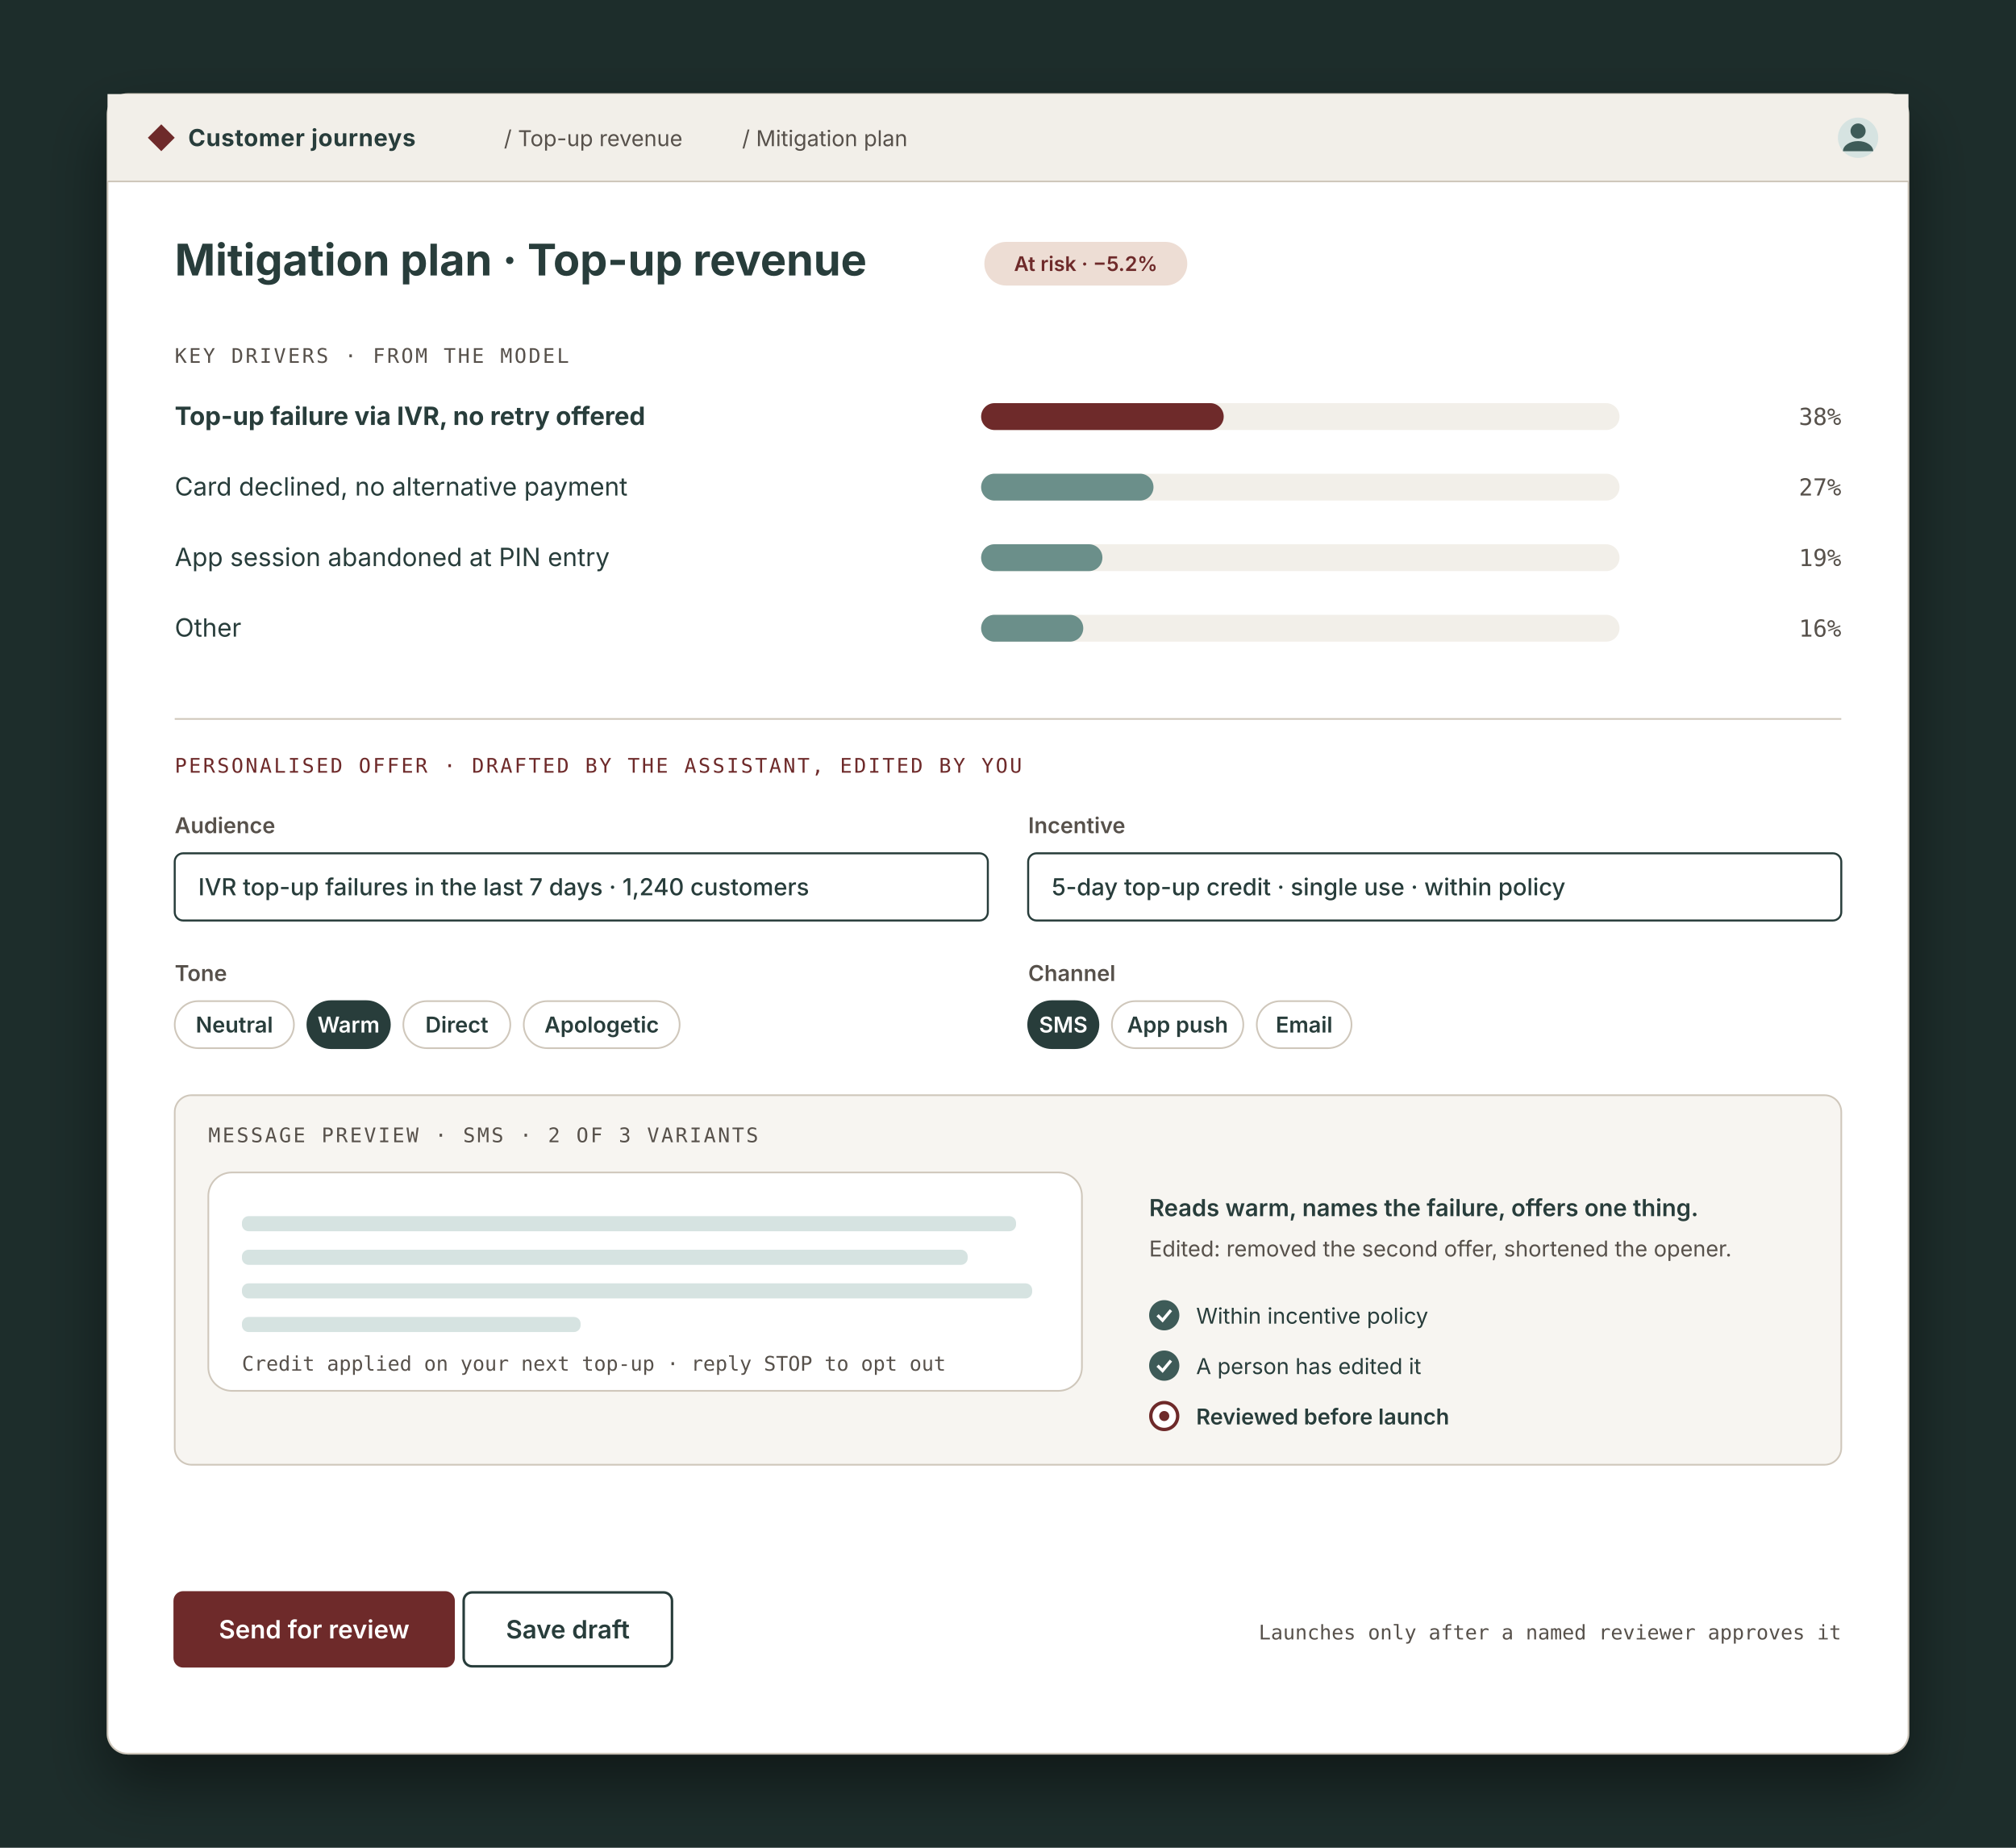
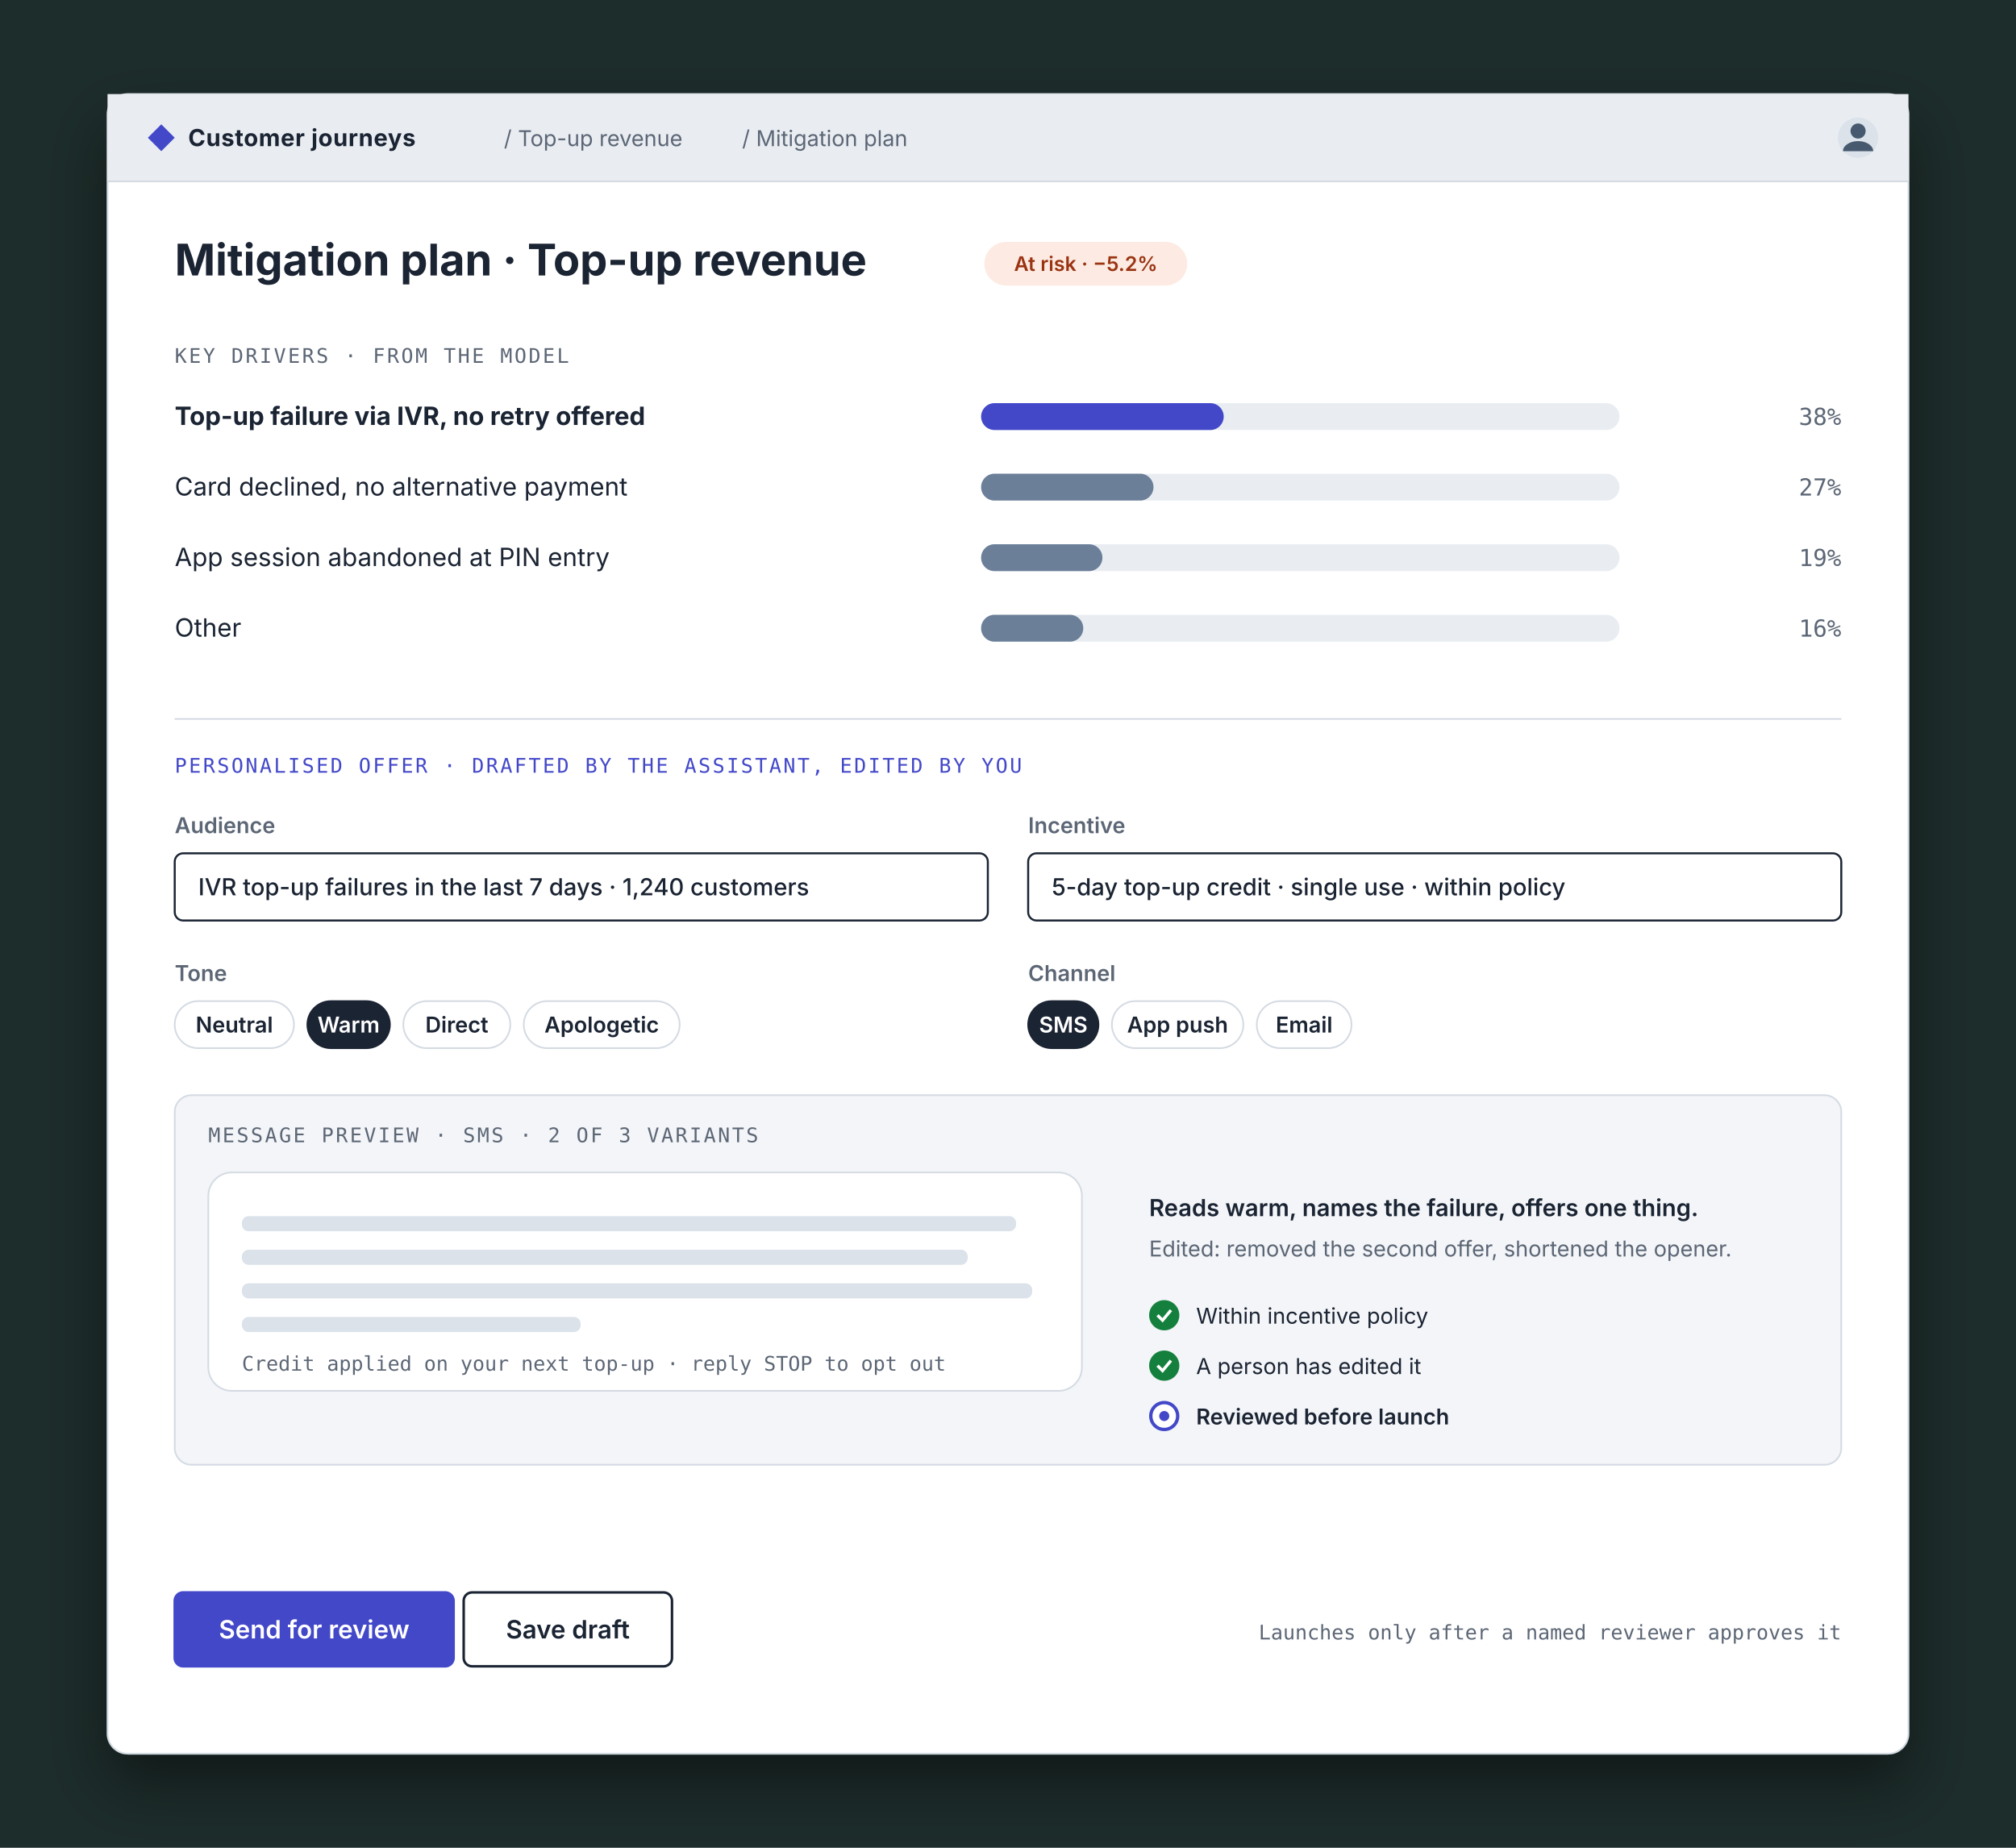
<svg xmlns="http://www.w3.org/2000/svg" viewBox="0 0 1200 1100" width="1200" height="1100" role="img" aria-labelledby="cj-plan-title cj-plan-desc">
  <defs>
    <filter id="cj-plan-shadow" x="-10%" y="-10%" width="120%" height="130%">
      <feDropShadow dx="0" dy="18" stdDeviation="18" flood-color="#000" flood-opacity="0.45" />
    </filter>
    <pattern id="cj-plan-grid" width="48" height="48" patternUnits="userSpaceOnUse">
      <path d="M48 0H0V48" fill="none" stroke="rgba(237,221,212,0.06)" stroke-width="1" />
    </pattern>
    <marker id="cj-plan-arrow" markerWidth="10" markerHeight="8" refX="9" refY="4" orient="auto">
-       <path d="M0 0L10 4L0 8Z" fill="#6b8f8a" />
+       <path d="M0 0L10 4L0 8Z" fill="#6b7f99" />
    </marker>
    <marker id="cj-plan-arrow-m" markerWidth="10" markerHeight="8" refX="9" refY="4" orient="auto">
-       <path d="M0 0L10 4L0 8Z" fill="#6e2a2a" />
+       <path d="M0 0L10 4L0 8Z" fill="#4348c9" />
    </marker>
    <marker id="cj-plan-arrow-r" markerWidth="10" markerHeight="8" refX="9" refY="4" orient="auto">
      <path d="M0 0L10 4L0 8Z" fill="#dbc9c9" />
    </marker>
  </defs>
  <rect width="1200" height="1100" fill="#1d2d2b" />
-   <rect x="64" y="56" width="1072" height="988" rx="12" fill="#ffffff" stroke="#cfc7bb" stroke-width="1" filter="url(#cj-plan-shadow)" />
-   <rect x="64" y="56" width="1072" height="52" rx="0" fill="#f2efe9" />
-   <path d="M64 108H1136" stroke="#cfc7bb" />
-   <path d="M88 82l8-8 8 8-8 8z" fill="#6e2a2a" />
-   <text x="112" y="87" font-family="'Archivo', 'Inter', system-ui, sans-serif" font-size="14" font-weight="700" fill="#283d3b" text-anchor="start" letter-spacing="0.3">Customer journeys</text>
-   <text x="299.936" y="87" font-family="'Inter', system-ui, sans-serif" font-size="13" font-weight="400" fill="#57514b" text-anchor="start">/  Top-up revenue</text>
-   <text x="441.696" y="87" font-family="'Inter', system-ui, sans-serif" font-size="13" font-weight="400" fill="#57514b" text-anchor="start">/  Mitigation plan</text>
-   <circle cx="1106" cy="82" r="12" fill="#d6e3e1" />
-   <circle cx="1106" cy="78" r="4.5" fill="#3e5b58" />
-   <path d="M1097 90a9 6 0 0 1 18 0z" fill="#3e5b58" />
-   <text x="104" y="164" font-family="'Archivo', 'Inter', system-ui, sans-serif" font-size="26" font-weight="700" fill="#283d3b" text-anchor="start">Mitigation plan · Top-up revenue</text>
-   <rect x="585.92" y="144" width="120.8" height="26" rx="13" fill="#edddd4" />
-   <text x="646.32" y="161.32" font-family="'Inter', system-ui, sans-serif" font-size="12" font-weight="600" fill="#6e2a2a" text-anchor="middle">At risk · −5.2%</text>
-   <text x="104" y="216" font-family="'IBM Plex Mono', ui-monospace, monospace" font-size="12" font-weight="500" fill="#57514b" text-anchor="start" letter-spacing="1.2">KEY DRIVERS · FROM THE MODEL</text>
-   <text x="104" y="253" font-family="'Inter', system-ui, sans-serif" font-size="15" font-weight="700" fill="#283d3b" text-anchor="start">Top-up failure via IVR, no retry offered</text>
-   <rect x="584" y="240" width="380" height="16" rx="8" fill="#f2efe9" />
-   <rect x="584" y="240" width="144.4" height="16" rx="8" fill="#6e2a2a" />
-   <text x="1096" y="253" font-family="'IBM Plex Mono', ui-monospace, monospace" font-size="14" font-weight="400" fill="#57514b" text-anchor="end">38%</text>
-   <text x="104" y="295" font-family="'Inter', system-ui, sans-serif" font-size="15" font-weight="400" fill="#283d3b" text-anchor="start">Card declined, no alternative payment</text>
-   <rect x="584" y="282" width="380" height="16" rx="8" fill="#f2efe9" />
-   <rect x="584" y="282" width="102.6" height="16" rx="8" fill="#6b8f8a" />
-   <text x="1096" y="295" font-family="'IBM Plex Mono', ui-monospace, monospace" font-size="14" font-weight="400" fill="#57514b" text-anchor="end">27%</text>
-   <text x="104" y="337" font-family="'Inter', system-ui, sans-serif" font-size="15" font-weight="400" fill="#283d3b" text-anchor="start">App session abandoned at PIN entry</text>
-   <rect x="584" y="324" width="380" height="16" rx="8" fill="#f2efe9" />
-   <rect x="584" y="324" width="72.2" height="16" rx="8" fill="#6b8f8a" />
-   <text x="1096" y="337" font-family="'IBM Plex Mono', ui-monospace, monospace" font-size="14" font-weight="400" fill="#57514b" text-anchor="end">19%</text>
-   <text x="104" y="379" font-family="'Inter', system-ui, sans-serif" font-size="15" font-weight="400" fill="#283d3b" text-anchor="start">Other</text>
-   <rect x="584" y="366" width="380" height="16" rx="8" fill="#f2efe9" />
-   <rect x="584" y="366" width="60.8" height="16" rx="8" fill="#6b8f8a" />
-   <text x="1096" y="379" font-family="'IBM Plex Mono', ui-monospace, monospace" font-size="14" font-weight="400" fill="#57514b" text-anchor="end">16%</text>
-   <path d="M104 428H1096" stroke="#cfc7bb" />
-   <text x="104" y="460" font-family="'IBM Plex Mono', ui-monospace, monospace" font-size="12" font-weight="500" fill="#6e2a2a" text-anchor="start" letter-spacing="1.2">PERSONALISED OFFER · DRAFTED BY THE ASSISTANT, EDITED BY YOU</text>
-   <text x="104" y="496" font-family="'Inter', system-ui, sans-serif" font-size="13" font-weight="600" fill="#57514b" text-anchor="start">Audience</text>
-   <rect x="104" y="508" width="484" height="40" rx="5" fill="#ffffff" stroke="#283d3b" stroke-width="1.2" />
-   <text x="118" y="533" font-family="'Inter', system-ui, sans-serif" font-size="14" font-weight="500" fill="#283d3b" text-anchor="start">IVR top-up failures in the last 7 days · 1,240 customers</text>
-   <text x="612" y="496" font-family="'Inter', system-ui, sans-serif" font-size="13" font-weight="600" fill="#57514b" text-anchor="start">Incentive</text>
-   <rect x="612" y="508" width="484" height="40" rx="5" fill="#ffffff" stroke="#283d3b" stroke-width="1.2" />
-   <text x="626" y="533" font-family="'Inter', system-ui, sans-serif" font-size="14" font-weight="500" fill="#283d3b" text-anchor="start">5-day top-up credit · single use · within policy</text>
-   <text x="104" y="584" font-family="'Inter', system-ui, sans-serif" font-size="13" font-weight="600" fill="#57514b" text-anchor="start">Tone</text>
-   <rect x="104" y="596" width="70.96" height="28" rx="14" fill="#ffffff" stroke="#cfc7bb" stroke-width="1" />
-   <text x="139.48" y="614.68" font-family="'Inter', system-ui, sans-serif" font-size="13" font-weight="600" fill="#283d3b" text-anchor="middle">Neutral</text>
-   <rect x="182.96" y="596" width="49.12" height="28" rx="14" fill="#283d3b" stroke="#283d3b" stroke-width="1" />
+   <rect x="64" y="56" width="1072" height="988" rx="12" fill="#ffffff" stroke="#d5dbe3" stroke-width="1" filter="url(#cj-plan-shadow)" />
+   <rect x="64" y="56" width="1072" height="52" rx="0" fill="#e9edf2" />
+   <path d="M64 108H1136" stroke="#d5dbe3" />
+   <path d="M88 82l8-8 8 8-8 8z" fill="#4348c9" />
+   <text x="112" y="87" font-family="'Archivo', 'Inter', system-ui, sans-serif" font-size="14" font-weight="700" fill="#1b2433" text-anchor="start" letter-spacing="0.3">Customer journeys</text>
+   <text x="299.936" y="87" font-family="'Inter', system-ui, sans-serif" font-size="13" font-weight="400" fill="#5c6675" text-anchor="start">/  Top-up revenue</text>
+   <text x="441.696" y="87" font-family="'Inter', system-ui, sans-serif" font-size="13" font-weight="400" fill="#5c6675" text-anchor="start">/  Mitigation plan</text>
+   <circle cx="1106" cy="82" r="12" fill="#dbe2ea" />
+   <circle cx="1106" cy="78" r="4.5" fill="#46596f" />
+   <path d="M1097 90a9 6 0 0 1 18 0z" fill="#46596f" />
+   <text x="104" y="164" font-family="'Archivo', 'Inter', system-ui, sans-serif" font-size="26" font-weight="700" fill="#1b2433" text-anchor="start">Mitigation plan · Top-up revenue</text>
+   <rect x="585.92" y="144" width="120.8" height="26" rx="13" fill="#fdebe3" />
+   <text x="646.32" y="161.32" font-family="'Inter', system-ui, sans-serif" font-size="12" font-weight="600" fill="#9a3412" text-anchor="middle">At risk · −5.2%</text>
+   <text x="104" y="216" font-family="'IBM Plex Mono', ui-monospace, monospace" font-size="12" font-weight="500" fill="#5c6675" text-anchor="start" letter-spacing="1.2">KEY DRIVERS · FROM THE MODEL</text>
+   <text x="104" y="253" font-family="'Inter', system-ui, sans-serif" font-size="15" font-weight="700" fill="#1b2433" text-anchor="start">Top-up failure via IVR, no retry offered</text>
+   <rect x="584" y="240" width="380" height="16" rx="8" fill="#e9edf2" />
+   <rect x="584" y="240" width="144.4" height="16" rx="8" fill="#4348c9" />
+   <text x="1096" y="253" font-family="'IBM Plex Mono', ui-monospace, monospace" font-size="14" font-weight="400" fill="#5c6675" text-anchor="end">38%</text>
+   <text x="104" y="295" font-family="'Inter', system-ui, sans-serif" font-size="15" font-weight="400" fill="#1b2433" text-anchor="start">Card declined, no alternative payment</text>
+   <rect x="584" y="282" width="380" height="16" rx="8" fill="#e9edf2" />
+   <rect x="584" y="282" width="102.6" height="16" rx="8" fill="#6b7f99" />
+   <text x="1096" y="295" font-family="'IBM Plex Mono', ui-monospace, monospace" font-size="14" font-weight="400" fill="#5c6675" text-anchor="end">27%</text>
+   <text x="104" y="337" font-family="'Inter', system-ui, sans-serif" font-size="15" font-weight="400" fill="#1b2433" text-anchor="start">App session abandoned at PIN entry</text>
+   <rect x="584" y="324" width="380" height="16" rx="8" fill="#e9edf2" />
+   <rect x="584" y="324" width="72.2" height="16" rx="8" fill="#6b7f99" />
+   <text x="1096" y="337" font-family="'IBM Plex Mono', ui-monospace, monospace" font-size="14" font-weight="400" fill="#5c6675" text-anchor="end">19%</text>
+   <text x="104" y="379" font-family="'Inter', system-ui, sans-serif" font-size="15" font-weight="400" fill="#1b2433" text-anchor="start">Other</text>
+   <rect x="584" y="366" width="380" height="16" rx="8" fill="#e9edf2" />
+   <rect x="584" y="366" width="60.8" height="16" rx="8" fill="#6b7f99" />
+   <text x="1096" y="379" font-family="'IBM Plex Mono', ui-monospace, monospace" font-size="14" font-weight="400" fill="#5c6675" text-anchor="end">16%</text>
+   <path d="M104 428H1096" stroke="#d5dbe3" />
+   <text x="104" y="460" font-family="'IBM Plex Mono', ui-monospace, monospace" font-size="12" font-weight="500" fill="#4348c9" text-anchor="start" letter-spacing="1.2">PERSONALISED OFFER · DRAFTED BY THE ASSISTANT, EDITED BY YOU</text>
+   <text x="104" y="496" font-family="'Inter', system-ui, sans-serif" font-size="13" font-weight="600" fill="#5c6675" text-anchor="start">Audience</text>
+   <rect x="104" y="508" width="484" height="40" rx="5" fill="#ffffff" stroke="#1b2433" stroke-width="1.2" />
+   <text x="118" y="533" font-family="'Inter', system-ui, sans-serif" font-size="14" font-weight="500" fill="#1b2433" text-anchor="start">IVR top-up failures in the last 7 days · 1,240 customers</text>
+   <text x="612" y="496" font-family="'Inter', system-ui, sans-serif" font-size="13" font-weight="600" fill="#5c6675" text-anchor="start">Incentive</text>
+   <rect x="612" y="508" width="484" height="40" rx="5" fill="#ffffff" stroke="#1b2433" stroke-width="1.2" />
+   <text x="626" y="533" font-family="'Inter', system-ui, sans-serif" font-size="14" font-weight="500" fill="#1b2433" text-anchor="start">5-day top-up credit · single use · within policy</text>
+   <text x="104" y="584" font-family="'Inter', system-ui, sans-serif" font-size="13" font-weight="600" fill="#5c6675" text-anchor="start">Tone</text>
+   <rect x="104" y="596" width="70.96" height="28" rx="14" fill="#ffffff" stroke="#d5dbe3" stroke-width="1" />
+   <text x="139.48" y="614.68" font-family="'Inter', system-ui, sans-serif" font-size="13" font-weight="600" fill="#1b2433" text-anchor="middle">Neutral</text>
+   <rect x="182.96" y="596" width="49.12" height="28" rx="14" fill="#1b2433" stroke="#1b2433" stroke-width="1" />
  <text x="207.52" y="614.68" font-family="'Inter', system-ui, sans-serif" font-size="13" font-weight="600" fill="#ffffff" text-anchor="middle">Warm</text>
-   <rect x="240.08" y="596" width="63.68" height="28" rx="14" fill="#ffffff" stroke="#cfc7bb" stroke-width="1" />
-   <text x="271.92" y="614.68" font-family="'Inter', system-ui, sans-serif" font-size="13" font-weight="600" fill="#283d3b" text-anchor="middle">Direct</text>
-   <rect x="311.76" y="596" width="92.8" height="28" rx="14" fill="#ffffff" stroke="#cfc7bb" stroke-width="1" />
-   <text x="358.16" y="614.68" font-family="'Inter', system-ui, sans-serif" font-size="13" font-weight="600" fill="#283d3b" text-anchor="middle">Apologetic</text>
-   <text x="612" y="584" font-family="'Inter', system-ui, sans-serif" font-size="13" font-weight="600" fill="#57514b" text-anchor="start">Channel</text>
-   <rect x="612" y="596" width="41.84" height="28" rx="14" fill="#283d3b" stroke="#283d3b" stroke-width="1" />
+   <rect x="240.08" y="596" width="63.68" height="28" rx="14" fill="#ffffff" stroke="#d5dbe3" stroke-width="1" />
+   <text x="271.92" y="614.68" font-family="'Inter', system-ui, sans-serif" font-size="13" font-weight="600" fill="#1b2433" text-anchor="middle">Direct</text>
+   <rect x="311.76" y="596" width="92.8" height="28" rx="14" fill="#ffffff" stroke="#d5dbe3" stroke-width="1" />
+   <text x="358.16" y="614.68" font-family="'Inter', system-ui, sans-serif" font-size="13" font-weight="600" fill="#1b2433" text-anchor="middle">Apologetic</text>
+   <text x="612" y="584" font-family="'Inter', system-ui, sans-serif" font-size="13" font-weight="600" fill="#5c6675" text-anchor="start">Channel</text>
+   <rect x="612" y="596" width="41.84" height="28" rx="14" fill="#1b2433" stroke="#1b2433" stroke-width="1" />
  <text x="632.92" y="614.68" font-family="'Inter', system-ui, sans-serif" font-size="13" font-weight="600" fill="#ffffff" text-anchor="middle">SMS</text>
-   <rect x="661.84" y="596" width="78.24" height="28" rx="14" fill="#ffffff" stroke="#cfc7bb" stroke-width="1" />
-   <text x="700.96" y="614.68" font-family="'Inter', system-ui, sans-serif" font-size="13" font-weight="600" fill="#283d3b" text-anchor="middle">App push</text>
-   <rect x="748.08" y="596" width="56.4" height="28" rx="14" fill="#ffffff" stroke="#cfc7bb" stroke-width="1" />
-   <text x="776.28" y="614.68" font-family="'Inter', system-ui, sans-serif" font-size="13" font-weight="600" fill="#283d3b" text-anchor="middle">Email</text>
-   <rect x="104" y="652" width="992" height="220" rx="10" fill="#f7f5f1" stroke="#cfc7bb" stroke-width="1" />
-   <text x="124" y="680" font-family="'IBM Plex Mono', ui-monospace, monospace" font-size="12" font-weight="500" fill="#57514b" text-anchor="start" letter-spacing="1.2">MESSAGE PREVIEW · SMS · 2 OF 3 VARIANTS</text>
-   <rect x="124" y="698" width="520" height="130" rx="14" fill="#ffffff" stroke="#cfc7bb" stroke-width="1" />
-   <rect x="144" y="724" width="460.8" height="9" rx="4" fill="#d6e3e1" />
-   <rect x="144" y="744" width="432" height="9" rx="4" fill="#d6e3e1" />
-   <rect x="144" y="764" width="470.4" height="9" rx="4" fill="#d6e3e1" />
-   <rect x="144" y="784" width="201.6" height="9" rx="4" fill="#d6e3e1" />
-   <text x="144" y="816" font-family="'IBM Plex Mono', ui-monospace, monospace" font-size="12" font-weight="400" fill="#57514b" text-anchor="start">Credit applied on your next top-up · reply STOP to opt out</text>
-   <text x="684" y="724" font-family="'Inter', system-ui, sans-serif" font-size="14" font-weight="600" fill="#283d3b" text-anchor="start">Reads warm, names the failure, offers one thing.</text>
-   <text x="684" y="748" font-family="'Inter', system-ui, sans-serif" font-size="13" font-weight="400" fill="#57514b" text-anchor="start">Edited: removed the second offer, shortened the opener.</text>
-   <circle cx="693" cy="783" r="9" fill="#3e5b58" />
+   <rect x="661.84" y="596" width="78.24" height="28" rx="14" fill="#ffffff" stroke="#d5dbe3" stroke-width="1" />
+   <text x="700.96" y="614.68" font-family="'Inter', system-ui, sans-serif" font-size="13" font-weight="600" fill="#1b2433" text-anchor="middle">App push</text>
+   <rect x="748.08" y="596" width="56.4" height="28" rx="14" fill="#ffffff" stroke="#d5dbe3" stroke-width="1" />
+   <text x="776.28" y="614.68" font-family="'Inter', system-ui, sans-serif" font-size="13" font-weight="600" fill="#1b2433" text-anchor="middle">Email</text>
+   <rect x="104" y="652" width="992" height="220" rx="10" fill="#f3f5f8" stroke="#d5dbe3" stroke-width="1" />
+   <text x="124" y="680" font-family="'IBM Plex Mono', ui-monospace, monospace" font-size="12" font-weight="500" fill="#5c6675" text-anchor="start" letter-spacing="1.2">MESSAGE PREVIEW · SMS · 2 OF 3 VARIANTS</text>
+   <rect x="124" y="698" width="520" height="130" rx="14" fill="#ffffff" stroke="#d5dbe3" stroke-width="1" />
+   <rect x="144" y="724" width="460.8" height="9" rx="4" fill="#dbe2ea" />
+   <rect x="144" y="744" width="432" height="9" rx="4" fill="#dbe2ea" />
+   <rect x="144" y="764" width="470.4" height="9" rx="4" fill="#dbe2ea" />
+   <rect x="144" y="784" width="201.6" height="9" rx="4" fill="#dbe2ea" />
+   <text x="144" y="816" font-family="'IBM Plex Mono', ui-monospace, monospace" font-size="12" font-weight="400" fill="#5c6675" text-anchor="start">Credit applied on your next top-up · reply STOP to opt out</text>
+   <text x="684" y="724" font-family="'Inter', system-ui, sans-serif" font-size="14" font-weight="600" fill="#1b2433" text-anchor="start">Reads warm, names the failure, offers one thing.</text>
+   <text x="684" y="748" font-family="'Inter', system-ui, sans-serif" font-size="13" font-weight="400" fill="#5c6675" text-anchor="start">Edited: removed the second offer, shortened the opener.</text>
+   <circle cx="693" cy="783" r="9" fill="#15803d" />
  <path d="M689 783l3 3 5-6" fill="none" stroke="#ffffff" stroke-width="1.8" />
-   <text x="712" y="788" font-family="'Inter', system-ui, sans-serif" font-size="13" font-weight="400" fill="#283d3b" text-anchor="start">Within incentive policy</text>
-   <circle cx="693" cy="813" r="9" fill="#3e5b58" />
+   <text x="712" y="788" font-family="'Inter', system-ui, sans-serif" font-size="13" font-weight="400" fill="#1b2433" text-anchor="start">Within incentive policy</text>
+   <circle cx="693" cy="813" r="9" fill="#15803d" />
  <path d="M689 813l3 3 5-6" fill="none" stroke="#ffffff" stroke-width="1.8" />
-   <text x="712" y="818" font-family="'Inter', system-ui, sans-serif" font-size="13" font-weight="400" fill="#283d3b" text-anchor="start">A person has edited it</text>
-   <circle cx="693" cy="843" r="8" fill="#ffffff" stroke="#6e2a2a" stroke-width="2" />
-   <circle cx="693" cy="843" r="3" fill="#6e2a2a" />
-   <text x="712" y="848" font-family="'Inter', system-ui, sans-serif" font-size="13" font-weight="600" fill="#283d3b" text-anchor="start">Reviewed before launch</text>
-   <rect x="104" y="948" width="166" height="44" rx="5" fill="#6e2a2a" stroke="#6e2a2a" stroke-width="1.5" />
+   <text x="712" y="818" font-family="'Inter', system-ui, sans-serif" font-size="13" font-weight="400" fill="#1b2433" text-anchor="start">A person has edited it</text>
+   <circle cx="693" cy="843" r="8" fill="#ffffff" stroke="#4348c9" stroke-width="2" />
+   <circle cx="693" cy="843" r="3" fill="#4348c9" />
+   <text x="712" y="848" font-family="'Inter', system-ui, sans-serif" font-size="13" font-weight="600" fill="#1b2433" text-anchor="start">Reviewed before launch</text>
+   <rect x="104" y="948" width="166" height="44" rx="5" fill="#4348c9" stroke="#4348c9" stroke-width="1.5" />
  <text x="187" y="975.4" font-family="'Inter', system-ui, sans-serif" font-size="15" font-weight="600" fill="#ffffff" text-anchor="middle">Send for review</text>
-   <rect x="276" y="948" width="124" height="44" rx="5" fill="#ffffff" stroke="#283d3b" stroke-width="1.5" />
-   <text x="338" y="975.4" font-family="'Inter', system-ui, sans-serif" font-size="15" font-weight="600" fill="#283d3b" text-anchor="middle">Save draft</text>
-   <text x="1096" y="976" font-family="'IBM Plex Mono', ui-monospace, monospace" font-size="12" font-weight="400" fill="#57514b" text-anchor="end">Launches only after a named reviewer approves it</text>
+   <rect x="276" y="948" width="124" height="44" rx="5" fill="#ffffff" stroke="#1b2433" stroke-width="1.5" />
+   <text x="338" y="975.4" font-family="'Inter', system-ui, sans-serif" font-size="15" font-weight="600" fill="#1b2433" text-anchor="middle">Save draft</text>
+   <text x="1096" y="976" font-family="'IBM Plex Mono', ui-monospace, monospace" font-size="12" font-weight="400" fill="#5c6675" text-anchor="end">Launches only after a named reviewer approves it</text>
</svg>
